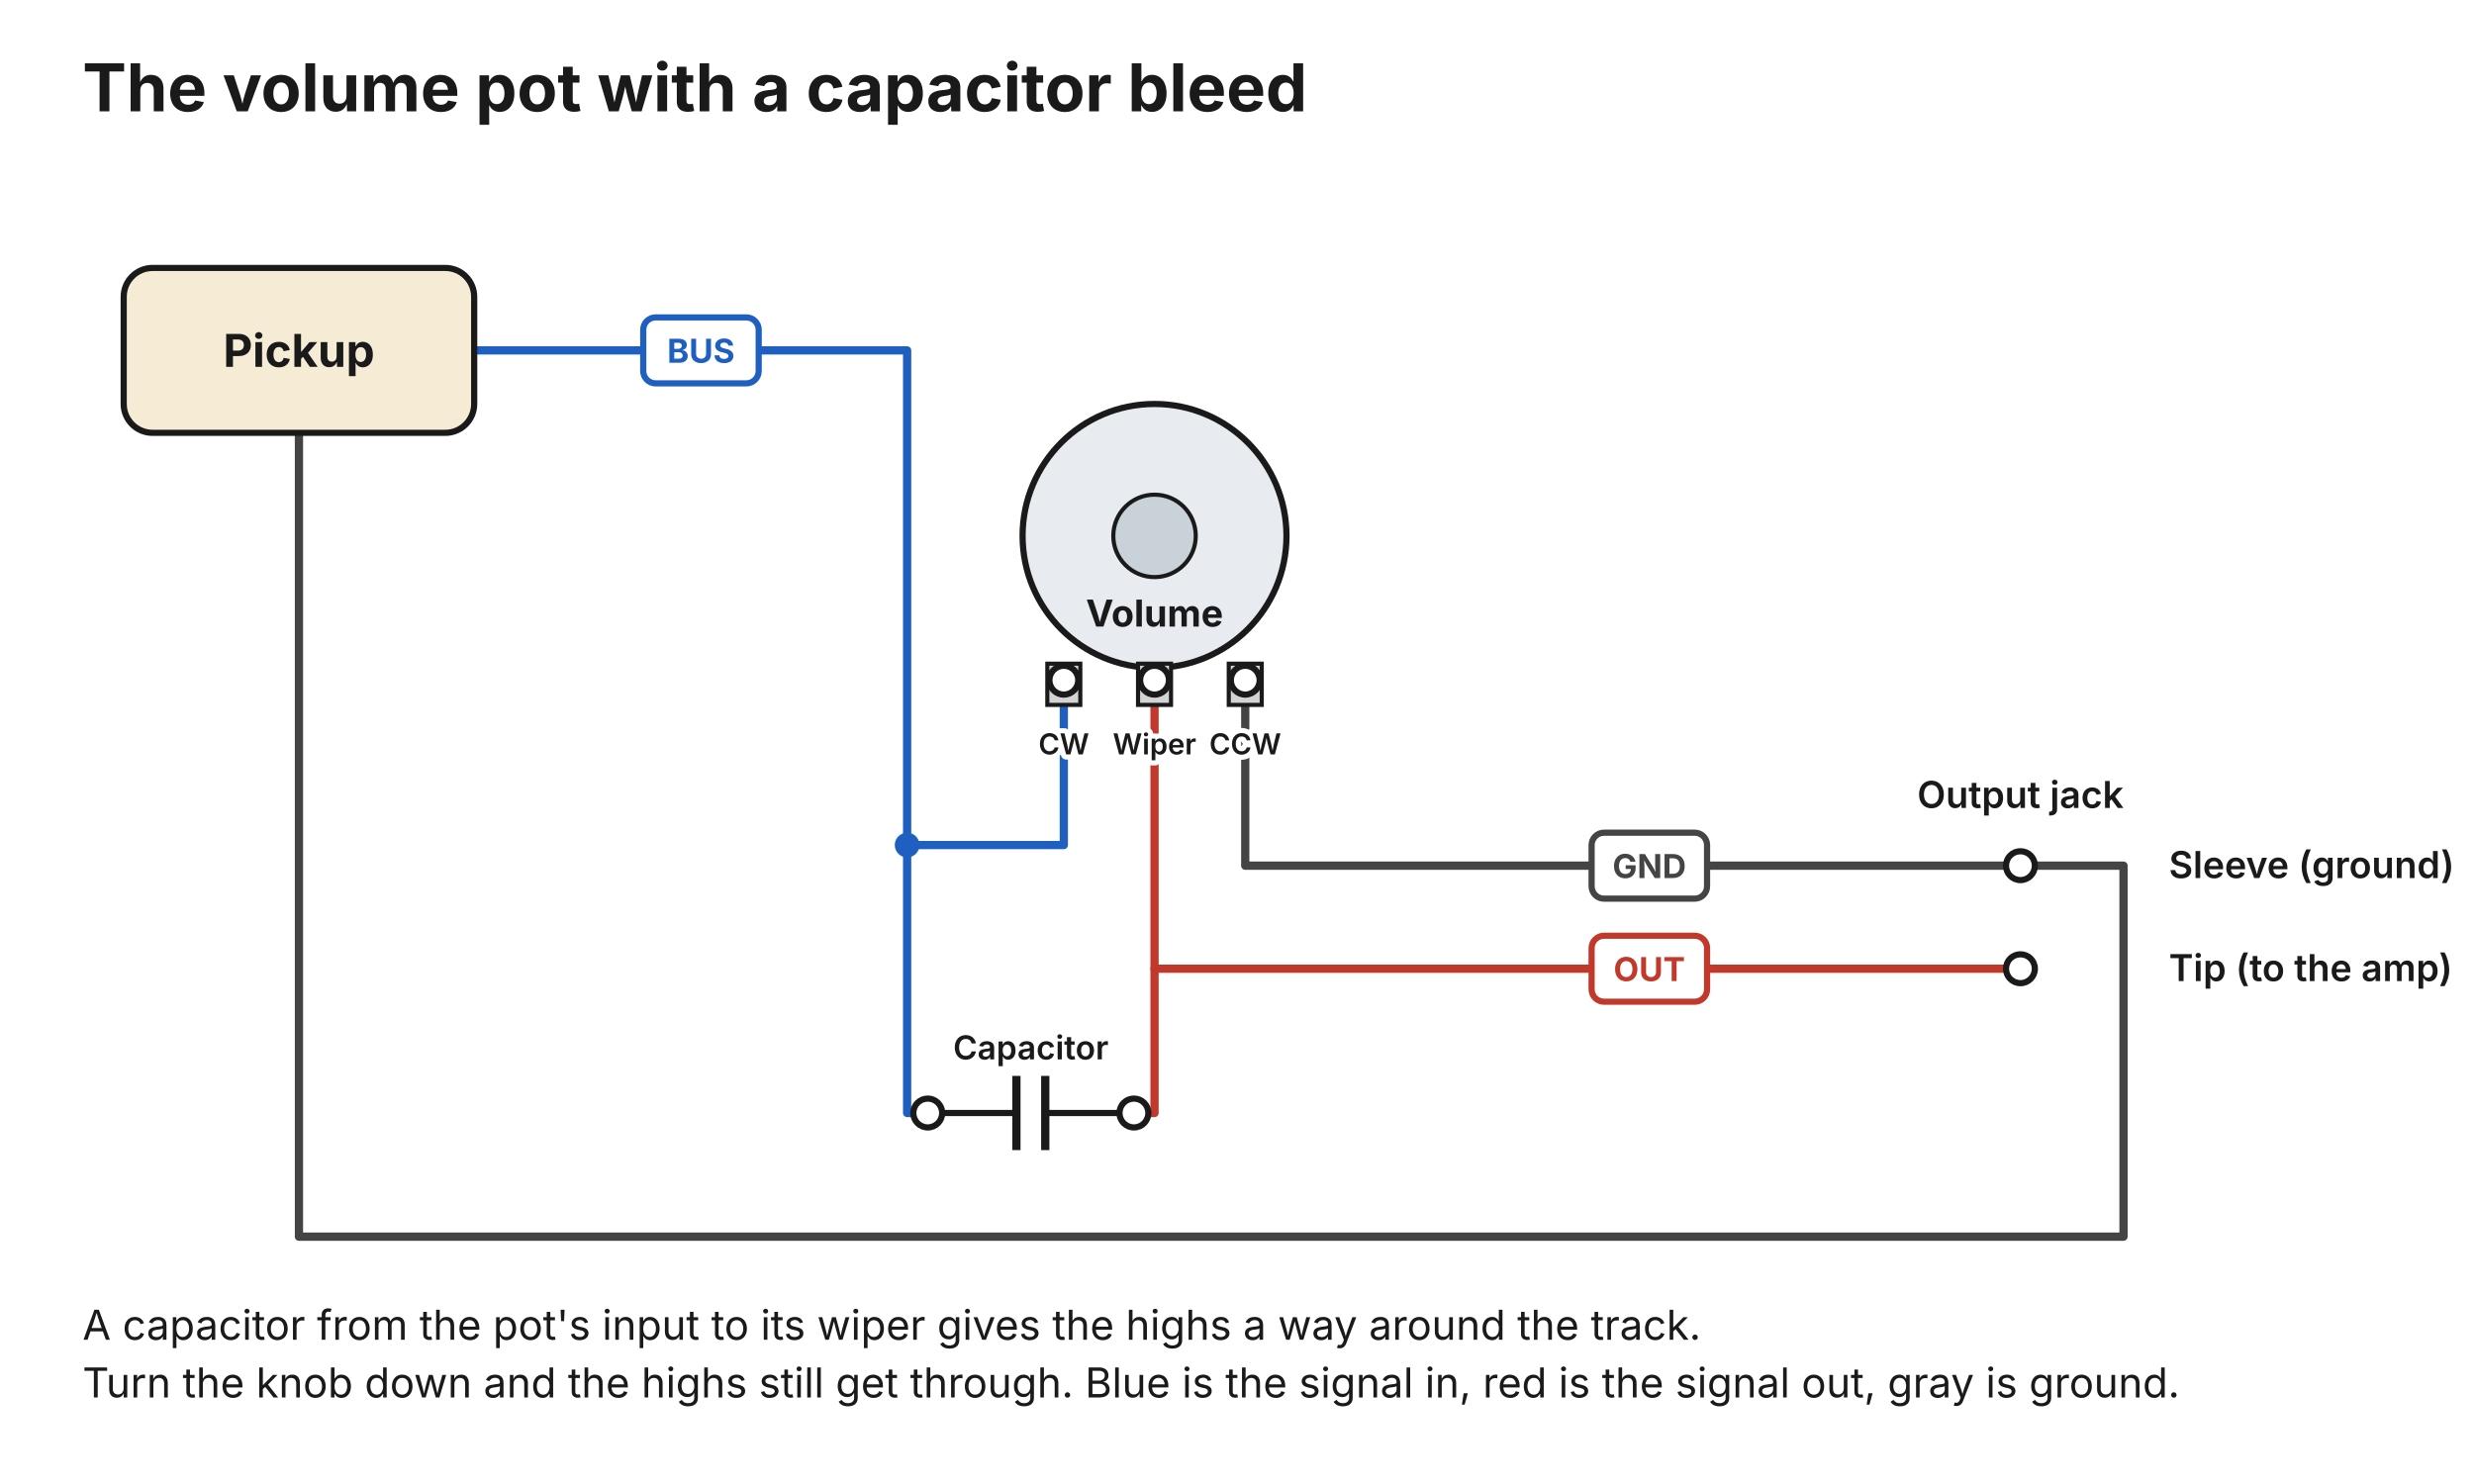
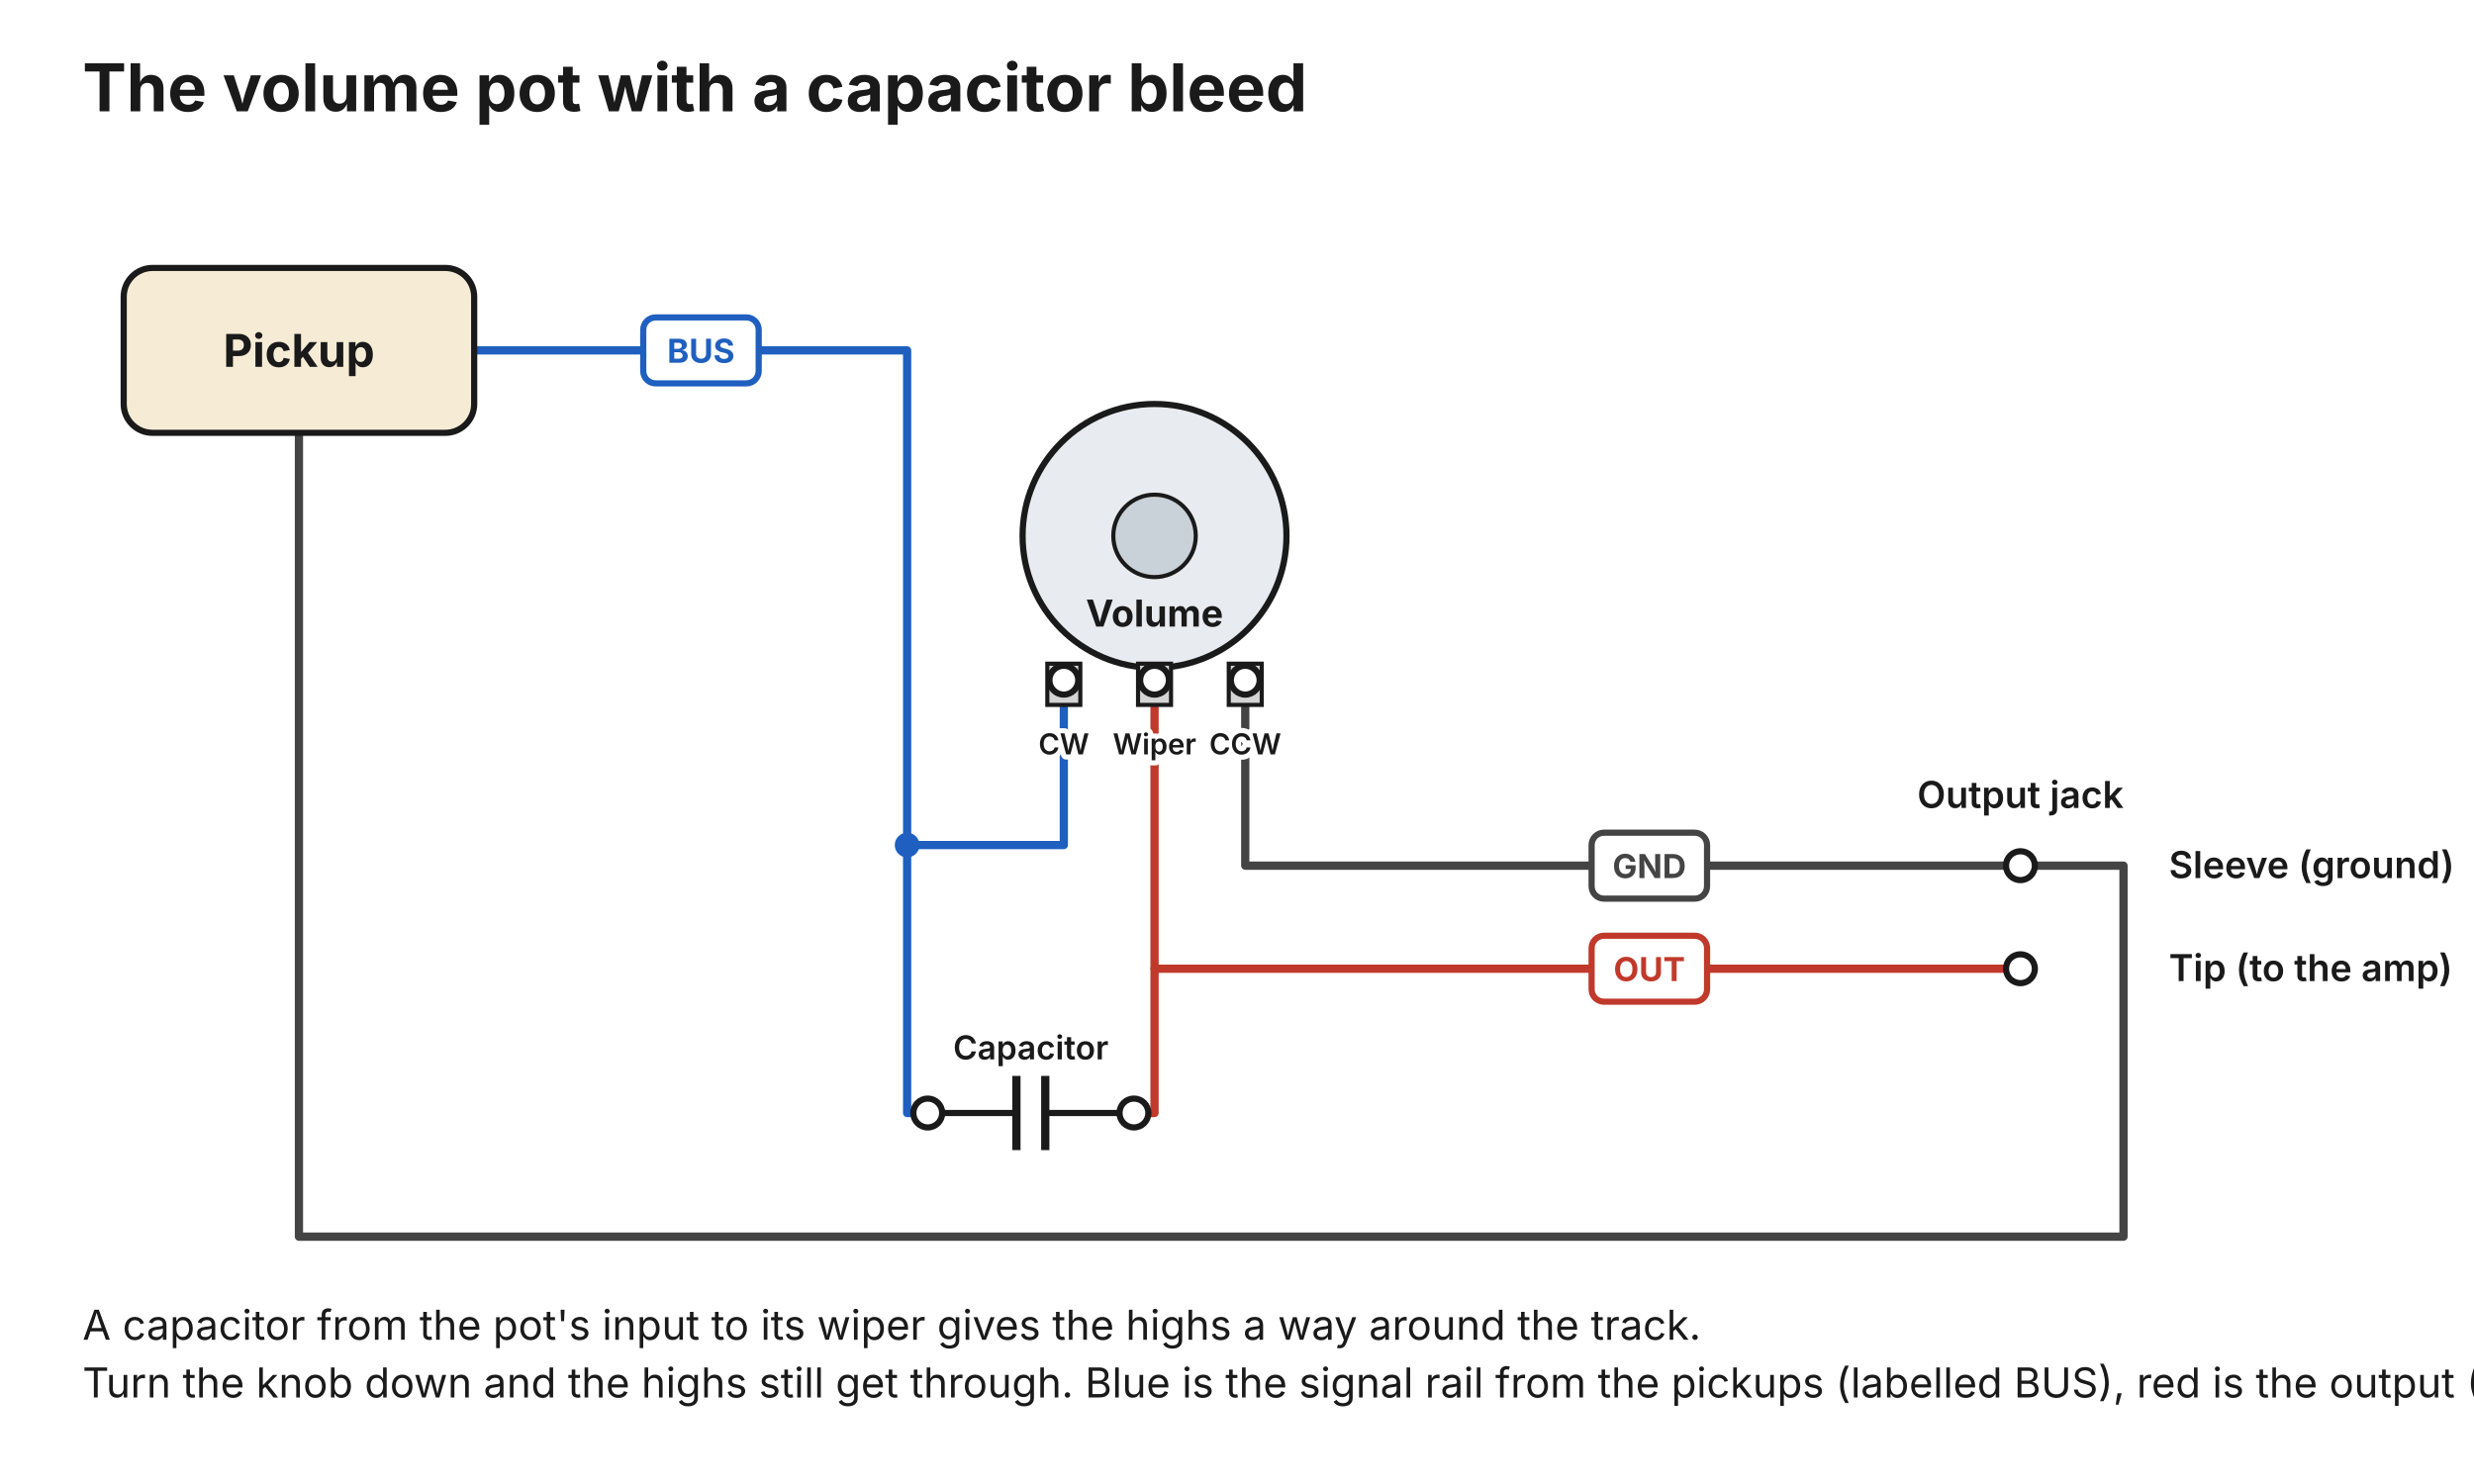
<svg xmlns="http://www.w3.org/2000/svg" viewBox="0 0 1200 720" width="1200" height="720" role="img" aria-label="The volume pot with a capacitor bleed">
  <rect width="1200" height="720" fill="#ffffff" />
  <text x="40" y="54" font-size="32" font-weight="700" text-anchor="start" fill="#1a1a1a" font-family="Inter, Helvetica, Arial, sans-serif">The volume pot with a capacitor bleed</text>
  <polyline data-wire="1" data-net="BUS" points="230,170 440,170 440,540 450,540" fill="none" stroke="#1f5fbf" stroke-width="4" stroke-linejoin="round" stroke-linecap="round" />
  <polyline data-wire="1" data-net="BUS" points="440,410 516,410 516,330" fill="none" stroke="#1f5fbf" stroke-width="4" stroke-linejoin="round" stroke-linecap="round" />
  <circle data-dot="1" cx="440" cy="410" r="6" fill="#1f5fbf" />
  <polyline data-wire="1" data-net="OUT" points="560,330 560,470 980,470" fill="none" stroke="#c0392b" stroke-width="4" stroke-linejoin="round" stroke-linecap="round" />
  <polyline data-wire="1" data-net="OUT" points="550,540 560,540 560,470" fill="none" stroke="#c0392b" stroke-width="4" stroke-linejoin="round" stroke-linecap="round" />
  <polyline data-wire="1" data-net="GND" points="604,330 604,420 980,420" fill="none" stroke="#444444" stroke-width="4" stroke-linejoin="round" stroke-linecap="round" />
  <polyline data-wire="1" data-net="GND" points="145,210 145,600 1030,600 1030,420 980,420" fill="none" stroke="#444444" stroke-width="4" stroke-linejoin="round" stroke-linecap="round" />
  <rect x="60" y="130" width="170" height="80" rx="14" fill="#f6ecd6" stroke="#1a1a1a" stroke-width="3" />
  <text x="145" y="178" font-size="22" font-weight="700" text-anchor="middle" fill="#1a1a1a" font-family="Inter, Helvetica, Arial, sans-serif">Pickup</text>
  <g data-pot="Volume" data-view="rear">
    <circle cx="560" cy="260" r="64" fill="#e8ecf0" stroke="#1a1a1a" stroke-width="3" />
    <circle cx="560" cy="260" r="20" fill="#c9d1d9" stroke="#1a1a1a" stroke-width="2" />
    <rect x="508" y="322" width="16" height="20" fill="#d4d4d4" stroke="#1a1a1a" stroke-width="2" />
    <circle data-terminal="VOL.IN" cx="516" cy="330" r="7" fill="#ffffff" stroke="#1a1a1a" stroke-width="3" />
    <text x="516" y="366" font-size="14" font-weight="600" text-anchor="middle" fill="#1a1a1a" stroke="#ffffff" stroke-width="5" stroke-linejoin="round" paint-order="stroke" font-family="Inter, Helvetica, Arial, sans-serif">CW</text>
    <rect x="552" y="322" width="16" height="20" fill="#d4d4d4" stroke="#1a1a1a" stroke-width="2" />
    <circle data-terminal="VOL.W" cx="560" cy="330" r="7" fill="#ffffff" stroke="#1a1a1a" stroke-width="3" />
    <text x="560" y="366" font-size="14" font-weight="600" text-anchor="middle" fill="#1a1a1a" stroke="#ffffff" stroke-width="5" stroke-linejoin="round" paint-order="stroke" font-family="Inter, Helvetica, Arial, sans-serif">Wiper</text>
    <rect x="596" y="322" width="16" height="20" fill="#d4d4d4" stroke="#1a1a1a" stroke-width="2" />
    <circle data-terminal="VOL.GND" cx="604" cy="330" r="7" fill="#ffffff" stroke="#1a1a1a" stroke-width="3" />
    <text x="604" y="366" font-size="14" font-weight="600" text-anchor="middle" fill="#1a1a1a" stroke="#ffffff" stroke-width="5" stroke-linejoin="round" paint-order="stroke" font-family="Inter, Helvetica, Arial, sans-serif">CCW</text>
    <text x="560" y="304" font-size="18" font-weight="700" text-anchor="middle" fill="#1a1a1a" font-family="Inter, Helvetica, Arial, sans-serif">Volume</text>
  </g>
  <g data-part="CAP">
    <line x1="450" y1="540" x2="493" y2="540" stroke="#1a1a1a" stroke-width="3" />
    <line x1="507" y1="540" x2="550" y2="540" stroke="#1a1a1a" stroke-width="3" />
    <line x1="493" y1="522" x2="493" y2="558" stroke="#1a1a1a" stroke-width="4" />
    <line x1="507" y1="522" x2="507" y2="558" stroke="#1a1a1a" stroke-width="4" />
    <circle data-terminal="CAP.1" cx="450" cy="540" r="7" fill="#ffffff" stroke="#1a1a1a" stroke-width="3" />
    <circle data-terminal="CAP.2" cx="550" cy="540" r="7" fill="#ffffff" stroke="#1a1a1a" stroke-width="3" />
    <text x="500" y="514" font-size="16" font-weight="600" text-anchor="middle" fill="#1a1a1a" stroke="#ffffff" stroke-width="5" stroke-linejoin="round" paint-order="stroke" font-family="Inter, Helvetica, Arial, sans-serif">Capacitor</text>
  </g>
  <circle data-terminal="JACK.SLV" cx="980" cy="420" r="7" fill="#ffffff" stroke="#1a1a1a" stroke-width="3" />
  <circle data-terminal="JACK.TIP" cx="980" cy="470" r="7" fill="#ffffff" stroke="#1a1a1a" stroke-width="3" />
  <text x="1052" y="426" font-size="18" font-weight="600" text-anchor="start" fill="#1a1a1a" font-family="Inter, Helvetica, Arial, sans-serif">Sleeve (ground)</text>
  <text x="1052" y="476" font-size="18" font-weight="600" text-anchor="start" fill="#1a1a1a" font-family="Inter, Helvetica, Arial, sans-serif">Tip (to the amp)</text>
  <text x="980" y="392" font-size="18" font-weight="600" text-anchor="middle" fill="#1a1a1a" font-family="Inter, Helvetica, Arial, sans-serif">Output jack</text>
  <g data-netlabel="BUS">
    <rect x="312" y="154" width="56" height="32" rx="6" fill="#ffffff" stroke="#1f5fbf" stroke-width="3" />
    <text x="340" y="176" font-size="16" font-weight="700" text-anchor="middle" fill="#1f5fbf" font-family="Inter, Helvetica, Arial, sans-serif">BUS</text>
  </g>
  <g data-netlabel="OUT">
    <rect x="772" y="454" width="56" height="32" rx="6" fill="#ffffff" stroke="#c0392b" stroke-width="3" />
    <text x="800" y="476" font-size="16" font-weight="700" text-anchor="middle" fill="#c0392b" font-family="Inter, Helvetica, Arial, sans-serif">OUT</text>
  </g>
  <g data-netlabel="GND">
    <rect x="772" y="404" width="56" height="32" rx="6" fill="#ffffff" stroke="#444444" stroke-width="3" />
    <text x="800" y="426" font-size="16" font-weight="700" text-anchor="middle" fill="#444444" font-family="Inter, Helvetica, Arial, sans-serif">GND</text>
  </g>
  <text x="40" y="650" font-size="20" font-weight="400" text-anchor="start" fill="#1a1a1a" font-family="Inter, Helvetica, Arial, sans-serif">A capacitor from the pot's input to its wiper gives the highs a way around the track.</text>
-   <text x="40" y="678" font-size="20" font-weight="400" text-anchor="start" fill="#1a1a1a" font-family="Inter, Helvetica, Arial, sans-serif">Turn the knob down and the highs still get through. Blue is the signal in, red is the signal out, gray is ground.</text>
+   <text x="40" y="678" font-size="20" font-weight="400" text-anchor="start" fill="#1a1a1a" font-family="Inter, Helvetica, Arial, sans-serif">Turn the knob down and the highs still get through. Blue is the signal rail from the pickups (labelled BUS), red is the output (OUT), gray is ground (GND).</text>
</svg>
